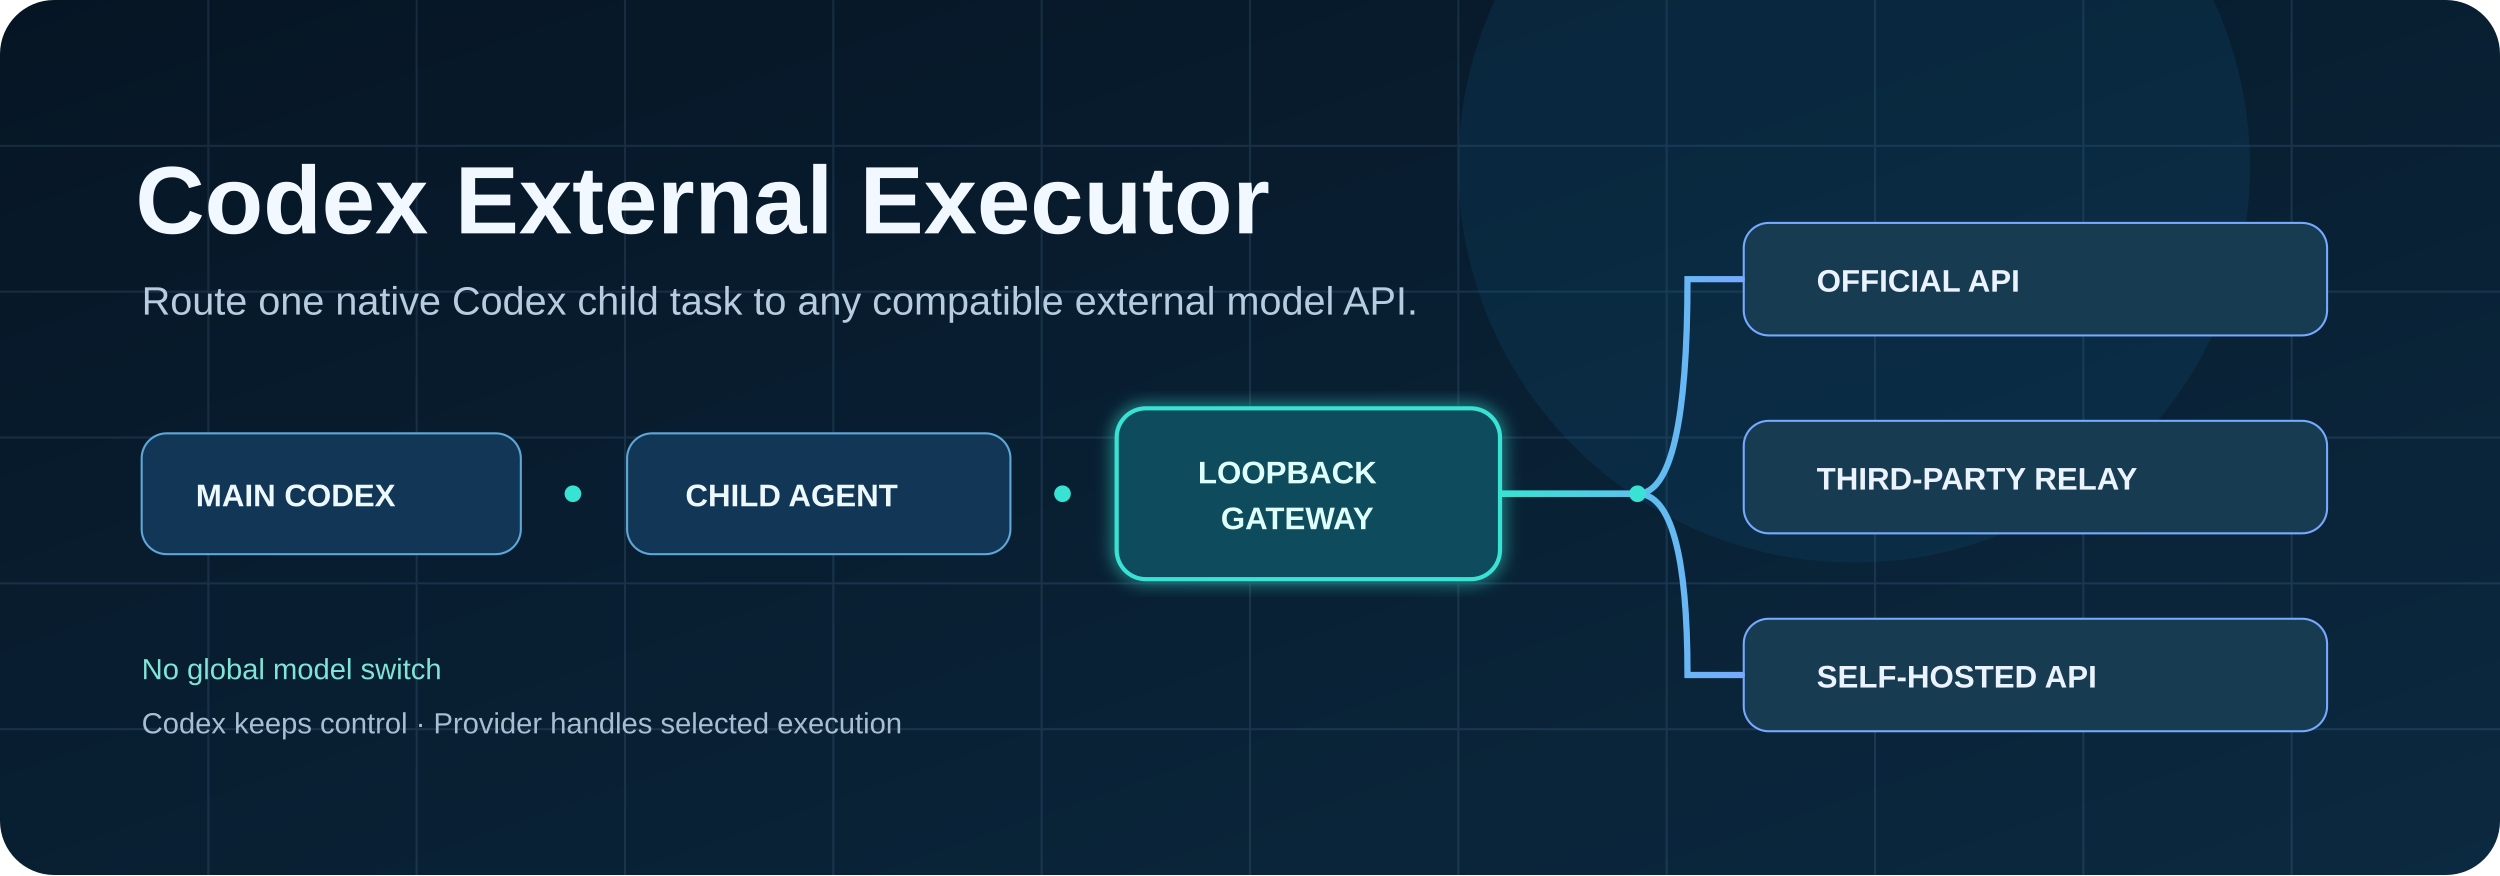
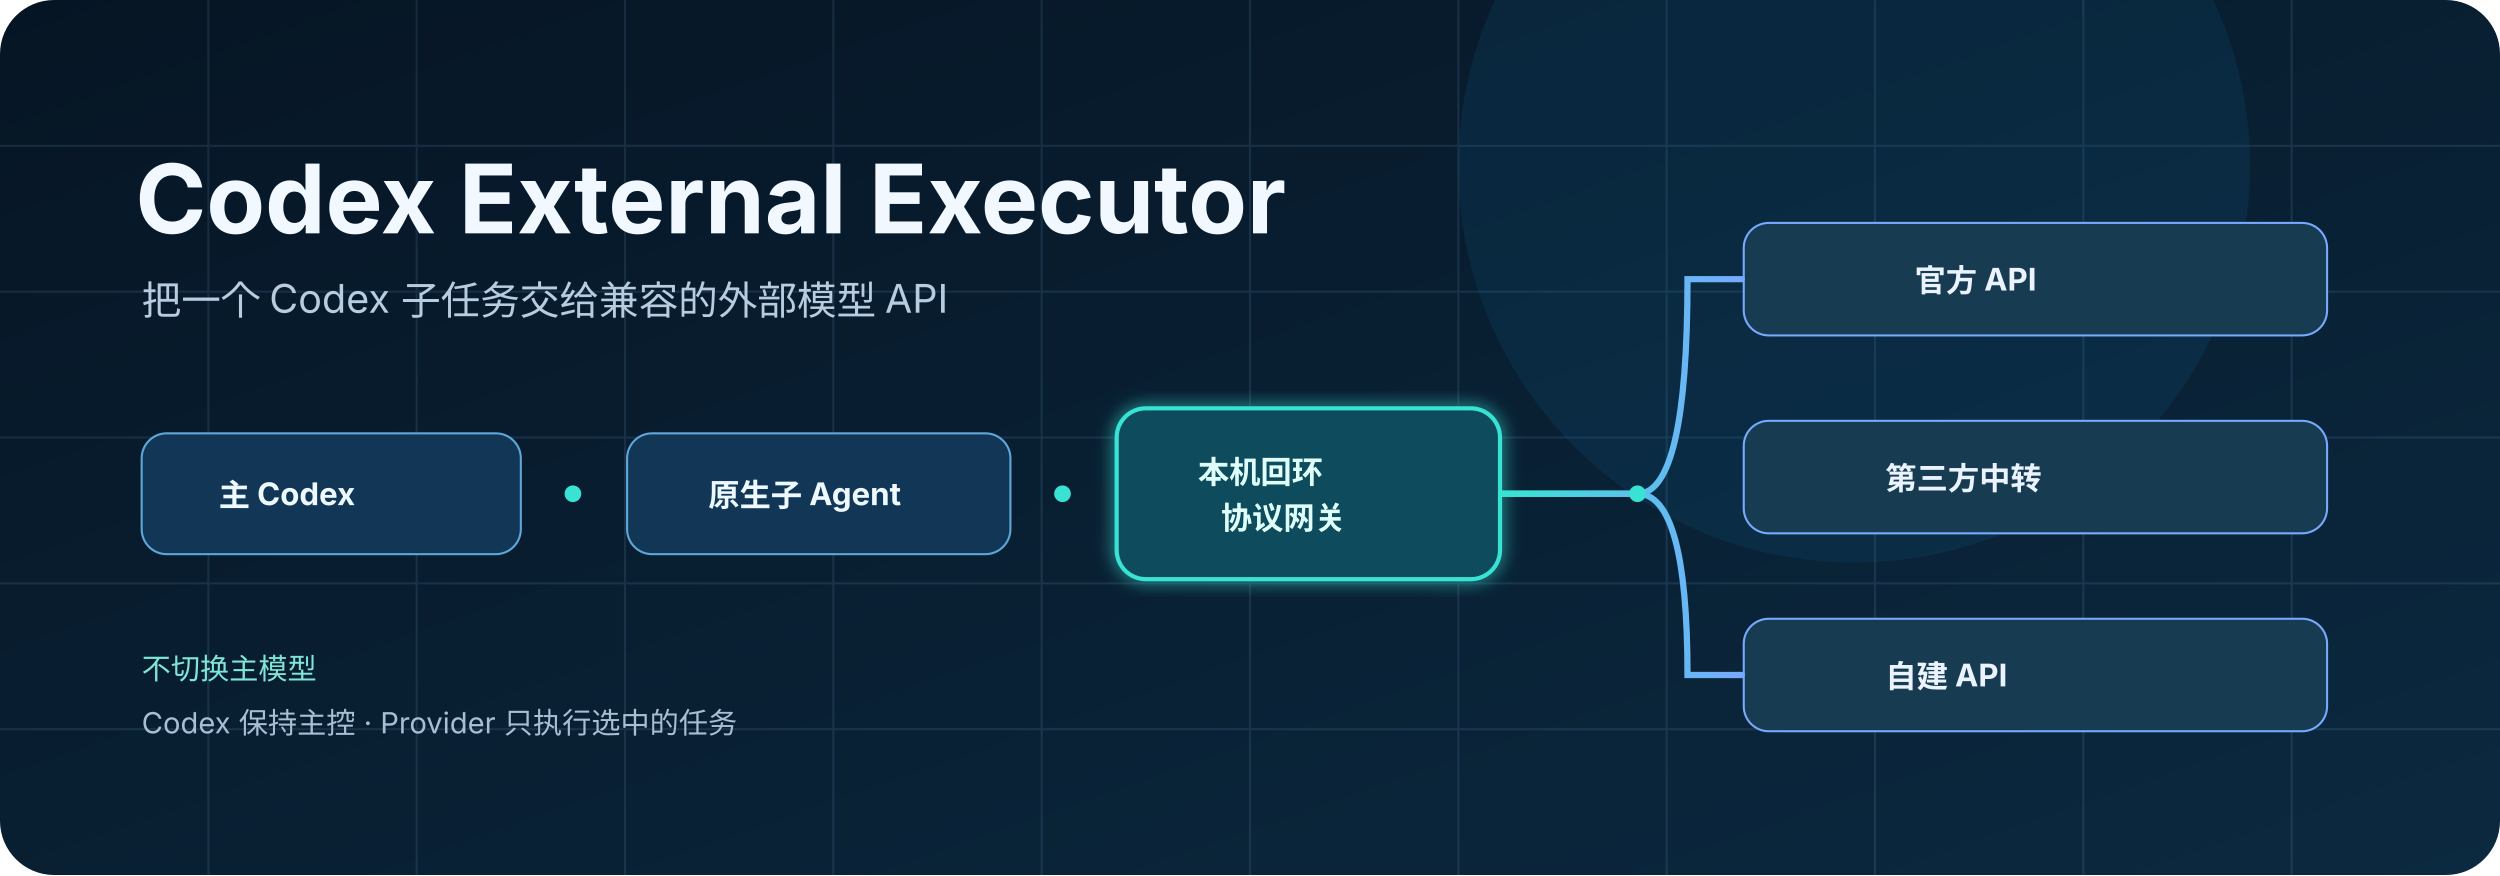
<svg xmlns="http://www.w3.org/2000/svg" width="1200" height="420" viewBox="0 0 1200 420" role="img" aria-labelledby="title desc">
  <defs>
    <linearGradient id="bg" x1="0" y1="0" x2="1" y2="1">
      <stop stop-color="#061524" />
      <stop offset="1" stop-color="#0B2940" />
    </linearGradient>
    <linearGradient id="line" x1="0" x2="1">
      <stop stop-color="#38E3D3" />
      <stop offset="1" stop-color="#77A9FF" />
    </linearGradient>
    <filter id="glow">
      <feGaussianBlur stdDeviation="4" result="blur" />
      <feMerge>
        <feMergeNode in="blur" />
        <feMergeNode in="SourceGraphic" />
      </feMerge>
    </filter>
  </defs>
  <rect width="1200" height="420" rx="26" fill="url(#bg)" />
  <g opacity=".11" stroke="#9ACFFF">
    <path d="M0 70H1200M0 140H1200M0 210H1200M0 280H1200M0 350H1200M100 0V420M200 0V420M300 0V420M400 0V420M500 0V420M600 0V420M700 0V420M800 0V420M900 0V420M1000 0V420M1100 0V420" />
  </g>
  <circle cx="890" cy="80" r="190" fill="#0D6E9D" opacity=".14" />
-   <text x="65" y="112" fill="#F2F8FF" font-family="Arial, sans-serif" font-size="46" font-weight="700">Codex External Executor</text>
-   <text x="68" y="151" fill="#B8CCE0" font-family="Arial, sans-serif" font-size="19">Route one native Codex child task to any compatible external model API.</text>
-   <g font-family="Arial, sans-serif" font-size="15" font-weight="700">
+   <text x="65" y="112" fill="#F2F8FF" font-family="-apple-system, BlinkMacSystemFont, 'Segoe UI', 'PingFang SC', 'Microsoft YaHei', sans-serif" font-size="46" font-weight="700">Codex External Executor</text>
+   <text x="68" y="151" fill="#B8CCE0" font-family="-apple-system, BlinkMacSystemFont, 'Segoe UI', 'PingFang SC', 'Microsoft YaHei', sans-serif" font-size="19">把一个 Codex 子任务交给兼容的外部模型 API</text>
+   <g font-family="-apple-system, BlinkMacSystemFont, 'Segoe UI', 'PingFang SC', 'Microsoft YaHei', sans-serif" font-size="15" font-weight="700">
    <rect x="68" y="208" width="182" height="58" rx="12" fill="#123756" stroke="#5FA7D8" />
-     <text x="94" y="243" fill="#EDF8FF">MAIN CODEX</text>
+     <text x="105" y="243" fill="#EDF8FF">主 Codex</text>
    <rect x="301" y="208" width="184" height="58" rx="12" fill="#123756" stroke="#5FA7D8" />
-     <text x="329" y="243" fill="#EDF8FF">CHILD AGENT</text>
+     <text x="340" y="243" fill="#EDF8FF">原生子 Agent</text>
    <rect x="536" y="196" width="184" height="82" rx="14" fill="#0E4B5D" stroke="#38E3D3" stroke-width="2" filter="url(#glow)" />
-     <text x="575" y="232" fill="#DFFFFA">LOOPBACK</text>
-     <text x="586" y="254" fill="#DFFFFA">GATEWAY</text>
+     <text x="575" y="232" fill="#DFFFFA">本机回环</text>
+     <text x="586" y="254" fill="#DFFFFA">协议网关</text>
    <rect x="837" y="107" width="280" height="54" rx="12" fill="#173B50" stroke="#77A9FF" />
-     <text x="872" y="140" fill="#EAF3FF">OFFICIAL API</text>
+     <text x="919" y="140" fill="#EAF3FF">官方 API</text>
    <rect x="837" y="202" width="280" height="54" rx="12" fill="#173B50" stroke="#77A9FF" />
-     <text x="872" y="235" fill="#EAF3FF">THIRD-PARTY RELAY</text>
+     <text x="905" y="235" fill="#EAF3FF">第三方中转</text>
    <rect x="837" y="297" width="280" height="54" rx="12" fill="#173B50" stroke="#77A9FF" />
-     <text x="872" y="330" fill="#EAF3FF">SELF-HOSTED API</text>
+     <text x="905" y="330" fill="#EAF3FF">自建 API</text>
  </g>
  <g fill="none" stroke="url(#line)" stroke-width="3" stroke-linecap="round">
    <path d="M251 237H300" />
    <path d="M486 237H535" />
    <path d="M721 237H786Q810 237 810 134H836" />
    <path d="M721 237H836" />
    <path d="M721 237H786Q810 237 810 324H836" />
  </g>
  <g fill="#38E3D3">
    <circle cx="275" cy="237" r="4" />
    <circle cx="510" cy="237" r="4" />
    <circle cx="786" cy="237" r="4" />
  </g>
-   <g font-family="Arial, sans-serif" font-size="14">
-     <text x="68" y="326" fill="#7EE5D8">No global model switch</text>
-     <text x="68" y="352" fill="#A8BED3">Codex keeps control · Provider handles selected execution</text>
+   <g font-family="-apple-system, BlinkMacSystemFont, 'Segoe UI', 'PingFang SC', 'Microsoft YaHei', sans-serif" font-size="14">
+     <text x="68" y="326" fill="#7EE5D8">不切换主模型</text>
+     <text x="68" y="352" fill="#A8BED3">Codex 保持主控 · Provider 只执行选中的任务</text>
  </g>
</svg>
